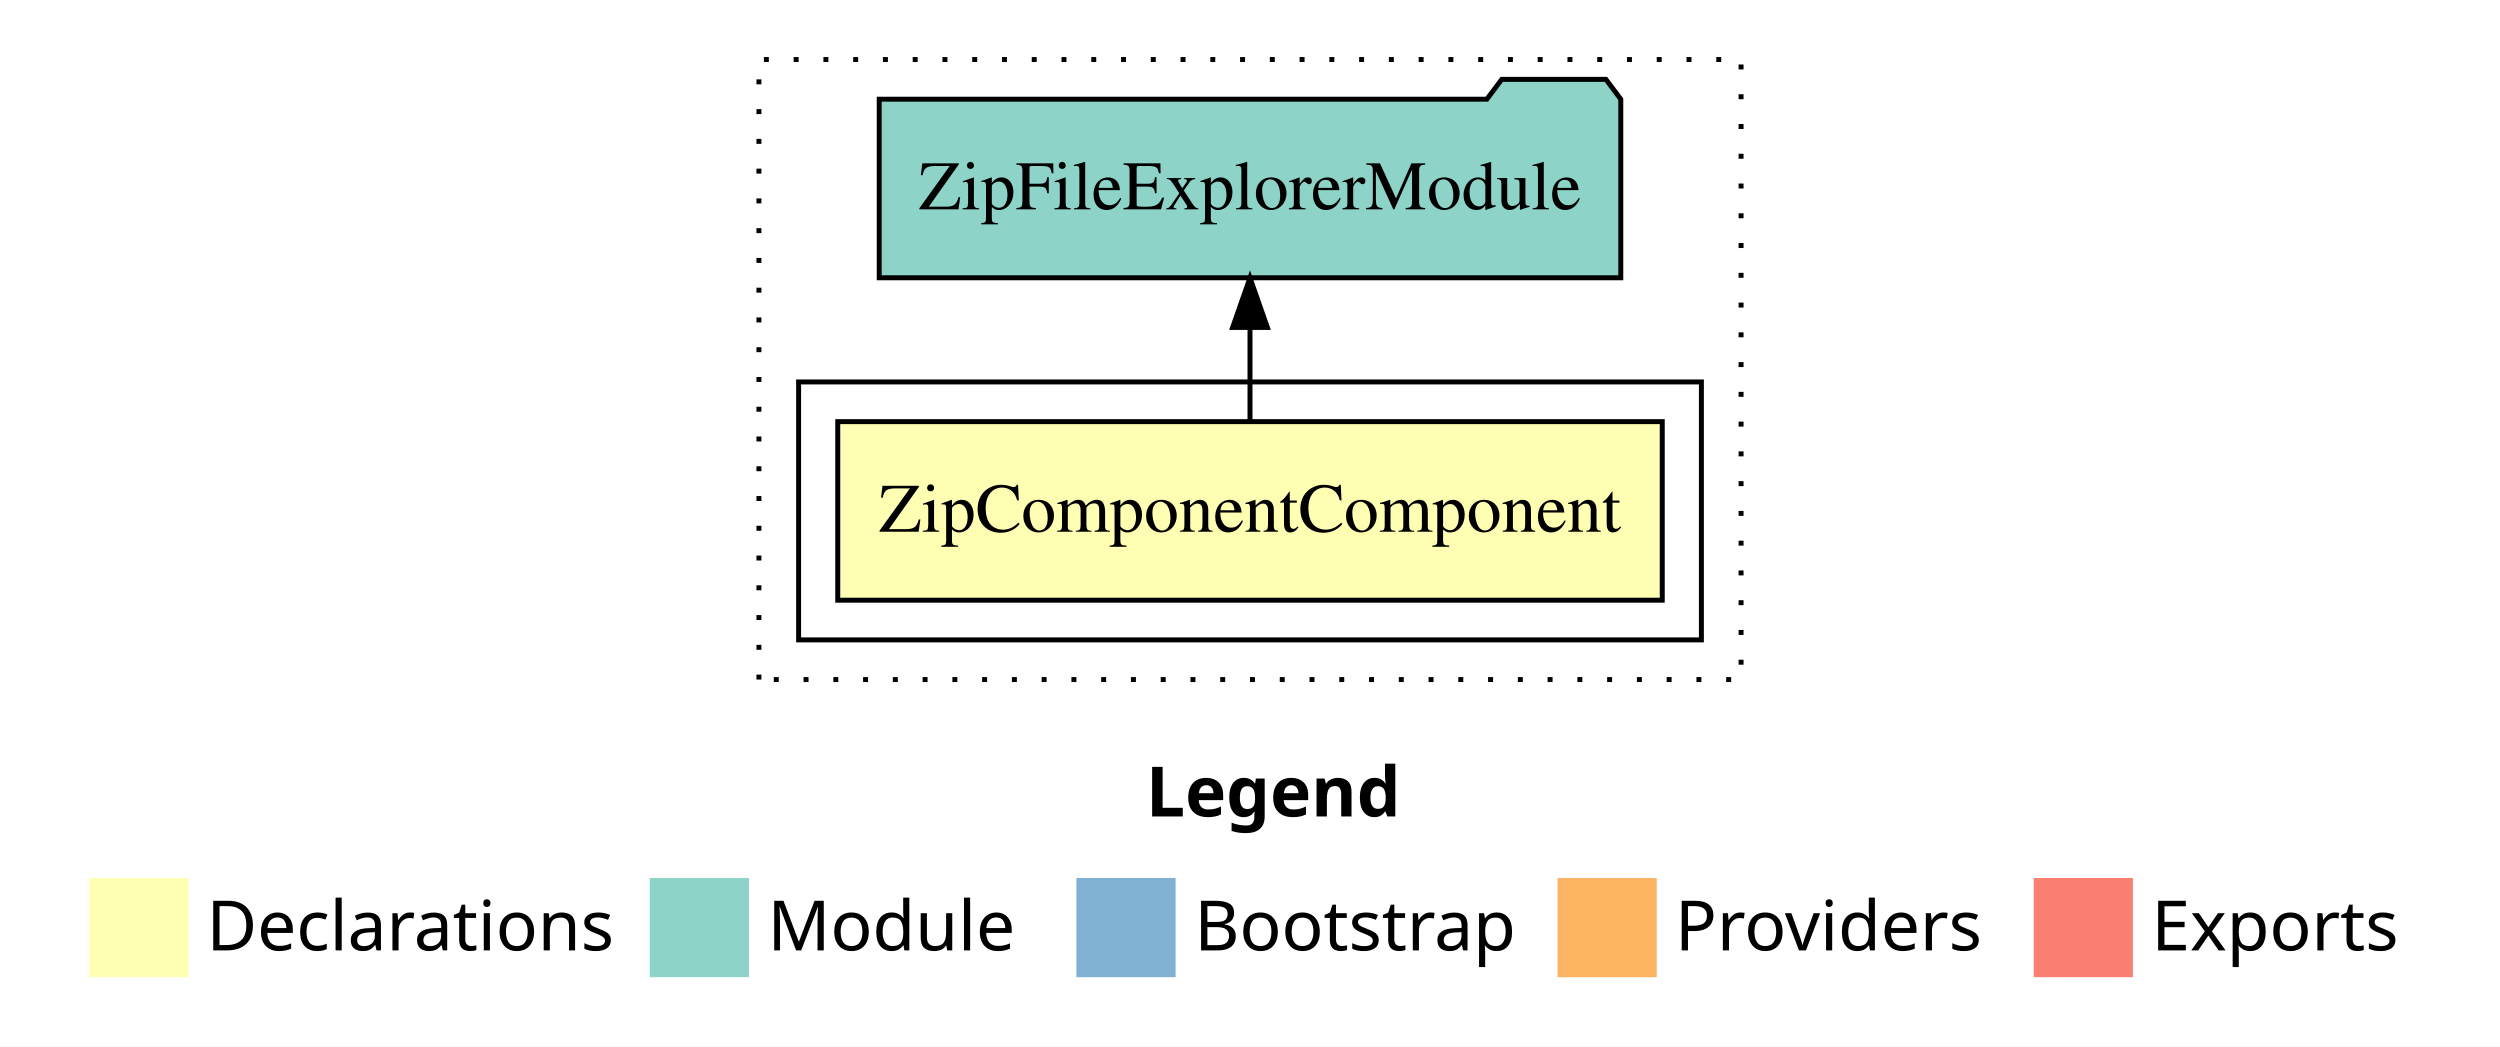
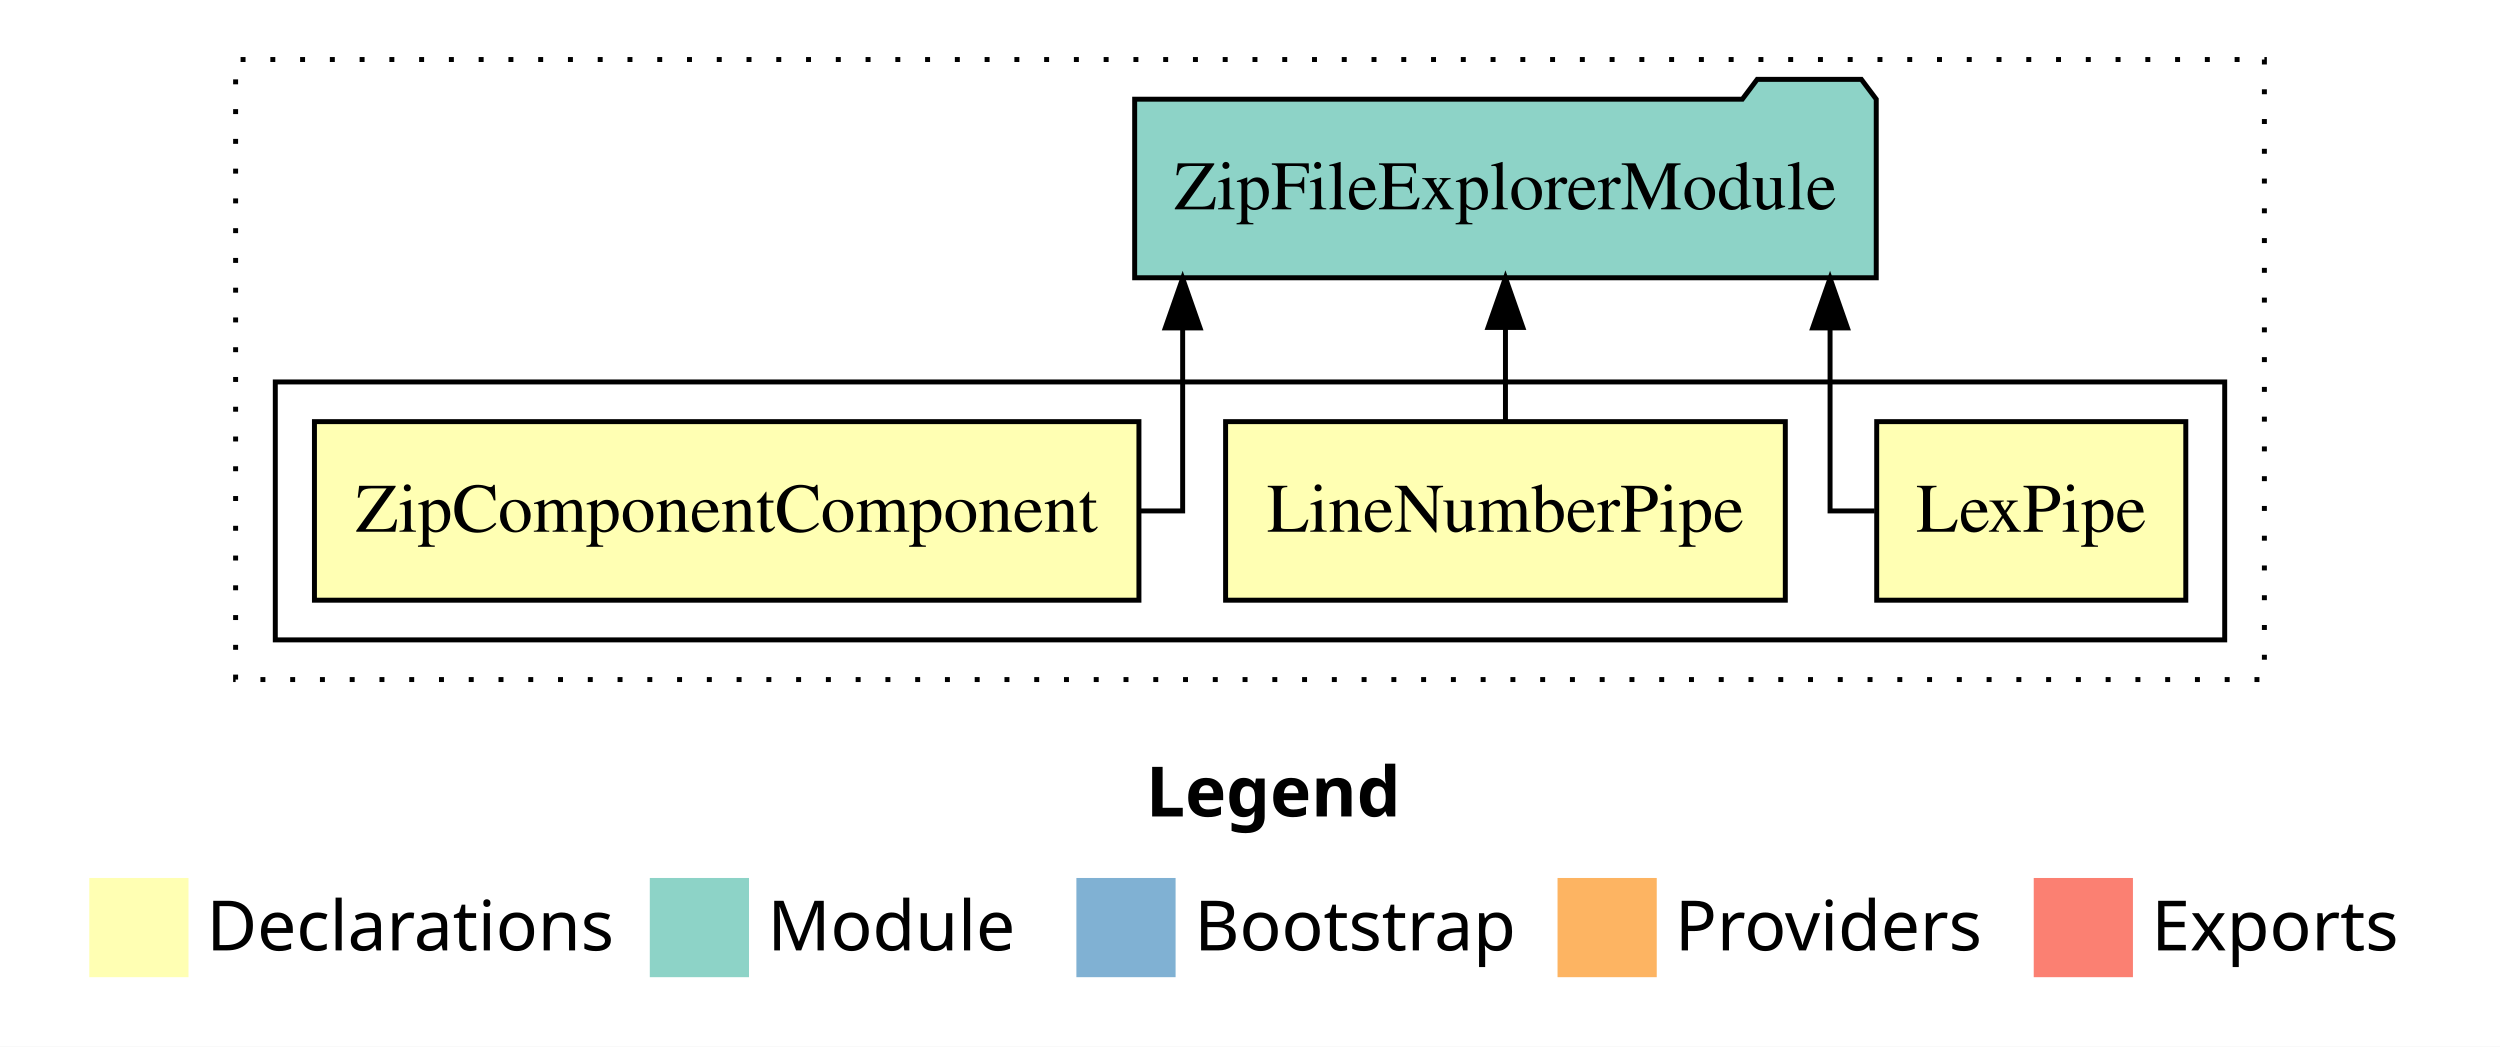
<svg xmlns="http://www.w3.org/2000/svg" width="504pt" height="211pt" viewBox="0.00 0.00 504.00 211.00">
  <g id="graph0" class="graph" transform="scale(1 1) rotate(0) translate(4 207)">
    <polygon fill="#ffffff" stroke="transparent" points="-4,4 -4,-207 500,-207 500,4 -4,4" />
    <text text-anchor="start" x="227.009" y="-42.4" font-family="sans-serif" font-weight="bold" font-size="14.00" fill="#000000">Legend</text>
    <polygon fill="#ffffb3" stroke="transparent" points="14,-10 14,-30 34,-30 34,-10 14,-10" />
    <text text-anchor="start" x="37.629" y="-15.4" font-family="sans-serif" font-size="14.00" fill="#000000">  Declarations</text>
    <polygon fill="#8dd3c7" stroke="transparent" points="127,-10 127,-30 147,-30 147,-10 127,-10" />
    <text text-anchor="start" x="150.725" y="-15.4" font-family="sans-serif" font-size="14.00" fill="#000000">  Module</text>
    <polygon fill="#80b1d3" stroke="transparent" points="213,-10 213,-30 233,-30 233,-10 213,-10" />
    <text text-anchor="start" x="236.781" y="-15.4" font-family="sans-serif" font-size="14.00" fill="#000000">  Bootstrap</text>
    <polygon fill="#fdb462" stroke="transparent" points="310,-10 310,-30 330,-30 330,-10 310,-10" />
    <text text-anchor="start" x="333.673" y="-15.4" font-family="sans-serif" font-size="14.00" fill="#000000">  Providers</text>
    <polygon fill="#fb8072" stroke="transparent" points="406,-10 406,-30 426,-30 426,-10 406,-10" />
    <text text-anchor="start" x="429.726" y="-15.4" font-family="sans-serif" font-size="14.00" fill="#000000">  Exports</text>
    <g id="clust1" class="cluster">
-       <polygon fill="none" stroke="#000000" stroke-dasharray="1,5" points="149,-70 149,-195 347,-195 347,-70 149,-70" />
+       <polygon fill="none" stroke="#000000" stroke-dasharray="1,5" points="43.5,-70 43.5,-195 452.5,-195 452.5,-70 43.5,-70" />
    </g>
    <g id="clust2" class="cluster">
-       <polygon fill="none" stroke="#000000" points="157,-78 157,-130 339,-130 339,-78 157,-78" />
+       <polygon fill="none" stroke="#000000" points="51.5,-78 51.5,-130 444.5,-130 444.5,-78 51.5,-78" />
    </g>
    <g id="node1" class="node">
-       <polygon fill="#ffffb3" stroke="#000000" points="331.108,-122 164.892,-122 164.892,-86 331.108,-86 331.108,-122" />
-       <text text-anchor="middle" x="248" y="-99.8" font-family="Times,serif" font-size="14.00" fill="#000000">ZipComponentComponent</text>
+       <polygon fill="#ffffb3" stroke="#000000" points="436.656,-122 374.344,-122 374.344,-86 436.656,-86 436.656,-122" />
+       <text text-anchor="middle" x="405.5" y="-99.8" font-family="Times,serif" font-size="14.00" fill="#000000">LexPipe</text>
+     </g>
+     <g id="node4" class="node">
+       <polygon fill="#8dd3c7" stroke="#000000" points="374.251,-187 371.251,-191 350.251,-191 347.251,-187 224.749,-187 224.749,-151 374.251,-151 374.251,-187" />
+       <text text-anchor="middle" x="299.5" y="-164.8" font-family="Times,serif" font-size="14.00" fill="#000000">ZipFileExplorerModule</text>
+     </g>
+     <g id="edge1" class="edge">
+       <path fill="none" stroke="#000000" d="M373.942,-104C368.706,-104 364.941,-104 364.941,-104 364.941,-104 364.941,-140.894 364.941,-140.894" />
+       <polygon fill="#000000" stroke="#000000" points="361.441,-140.894 364.941,-150.894 368.441,-140.894 361.441,-140.894" />
    </g>
    <g id="node2" class="node">
-       <polygon fill="#8dd3c7" stroke="#000000" points="322.751,-187 319.751,-191 298.751,-191 295.751,-187 173.249,-187 173.249,-151 322.751,-151 322.751,-187" />
-       <text text-anchor="middle" x="248" y="-164.8" font-family="Times,serif" font-size="14.00" fill="#000000">ZipFileExplorerModule</text>
+       <polygon fill="#ffffb3" stroke="#000000" points="355.919,-122 243.081,-122 243.081,-86 355.919,-86 355.919,-122" />
+       <text text-anchor="middle" x="299.5" y="-99.8" font-family="Times,serif" font-size="14.00" fill="#000000">LineNumberPipe</text>
    </g>
-     <g id="edge1" class="edge">
-       <path fill="none" stroke="#000000" d="M248,-122.106C248,-122.106 248,-140.991 248,-140.991" />
-       <polygon fill="#000000" stroke="#000000" points="244.5,-140.991 248,-150.991 251.5,-140.991 244.5,-140.991" />
+     <g id="edge2" class="edge">
+       <path fill="none" stroke="#000000" d="M299.5,-122.106C299.5,-122.106 299.5,-140.991 299.5,-140.991" />
+       <polygon fill="#000000" stroke="#000000" points="296,-140.991 299.5,-150.991 303,-140.991 296,-140.991" />
+     </g>
+     <g id="node3" class="node">
+       <polygon fill="#ffffb3" stroke="#000000" points="225.608,-122 59.392,-122 59.392,-86 225.608,-86 225.608,-122" />
+       <text text-anchor="middle" x="142.5" y="-99.8" font-family="Times,serif" font-size="14.00" fill="#000000">ZipComponentComponent</text>
+     </g>
+     <g id="edge3" class="edge">
+       <path fill="none" stroke="#000000" d="M225.609,-104C231.055,-104 234.423,-104 234.423,-104 234.423,-104 234.423,-140.894 234.423,-140.894" />
+       <polygon fill="#000000" stroke="#000000" points="230.923,-140.894 234.423,-150.894 237.923,-140.894 230.923,-140.894" />
    </g>
  </g>
</svg>
